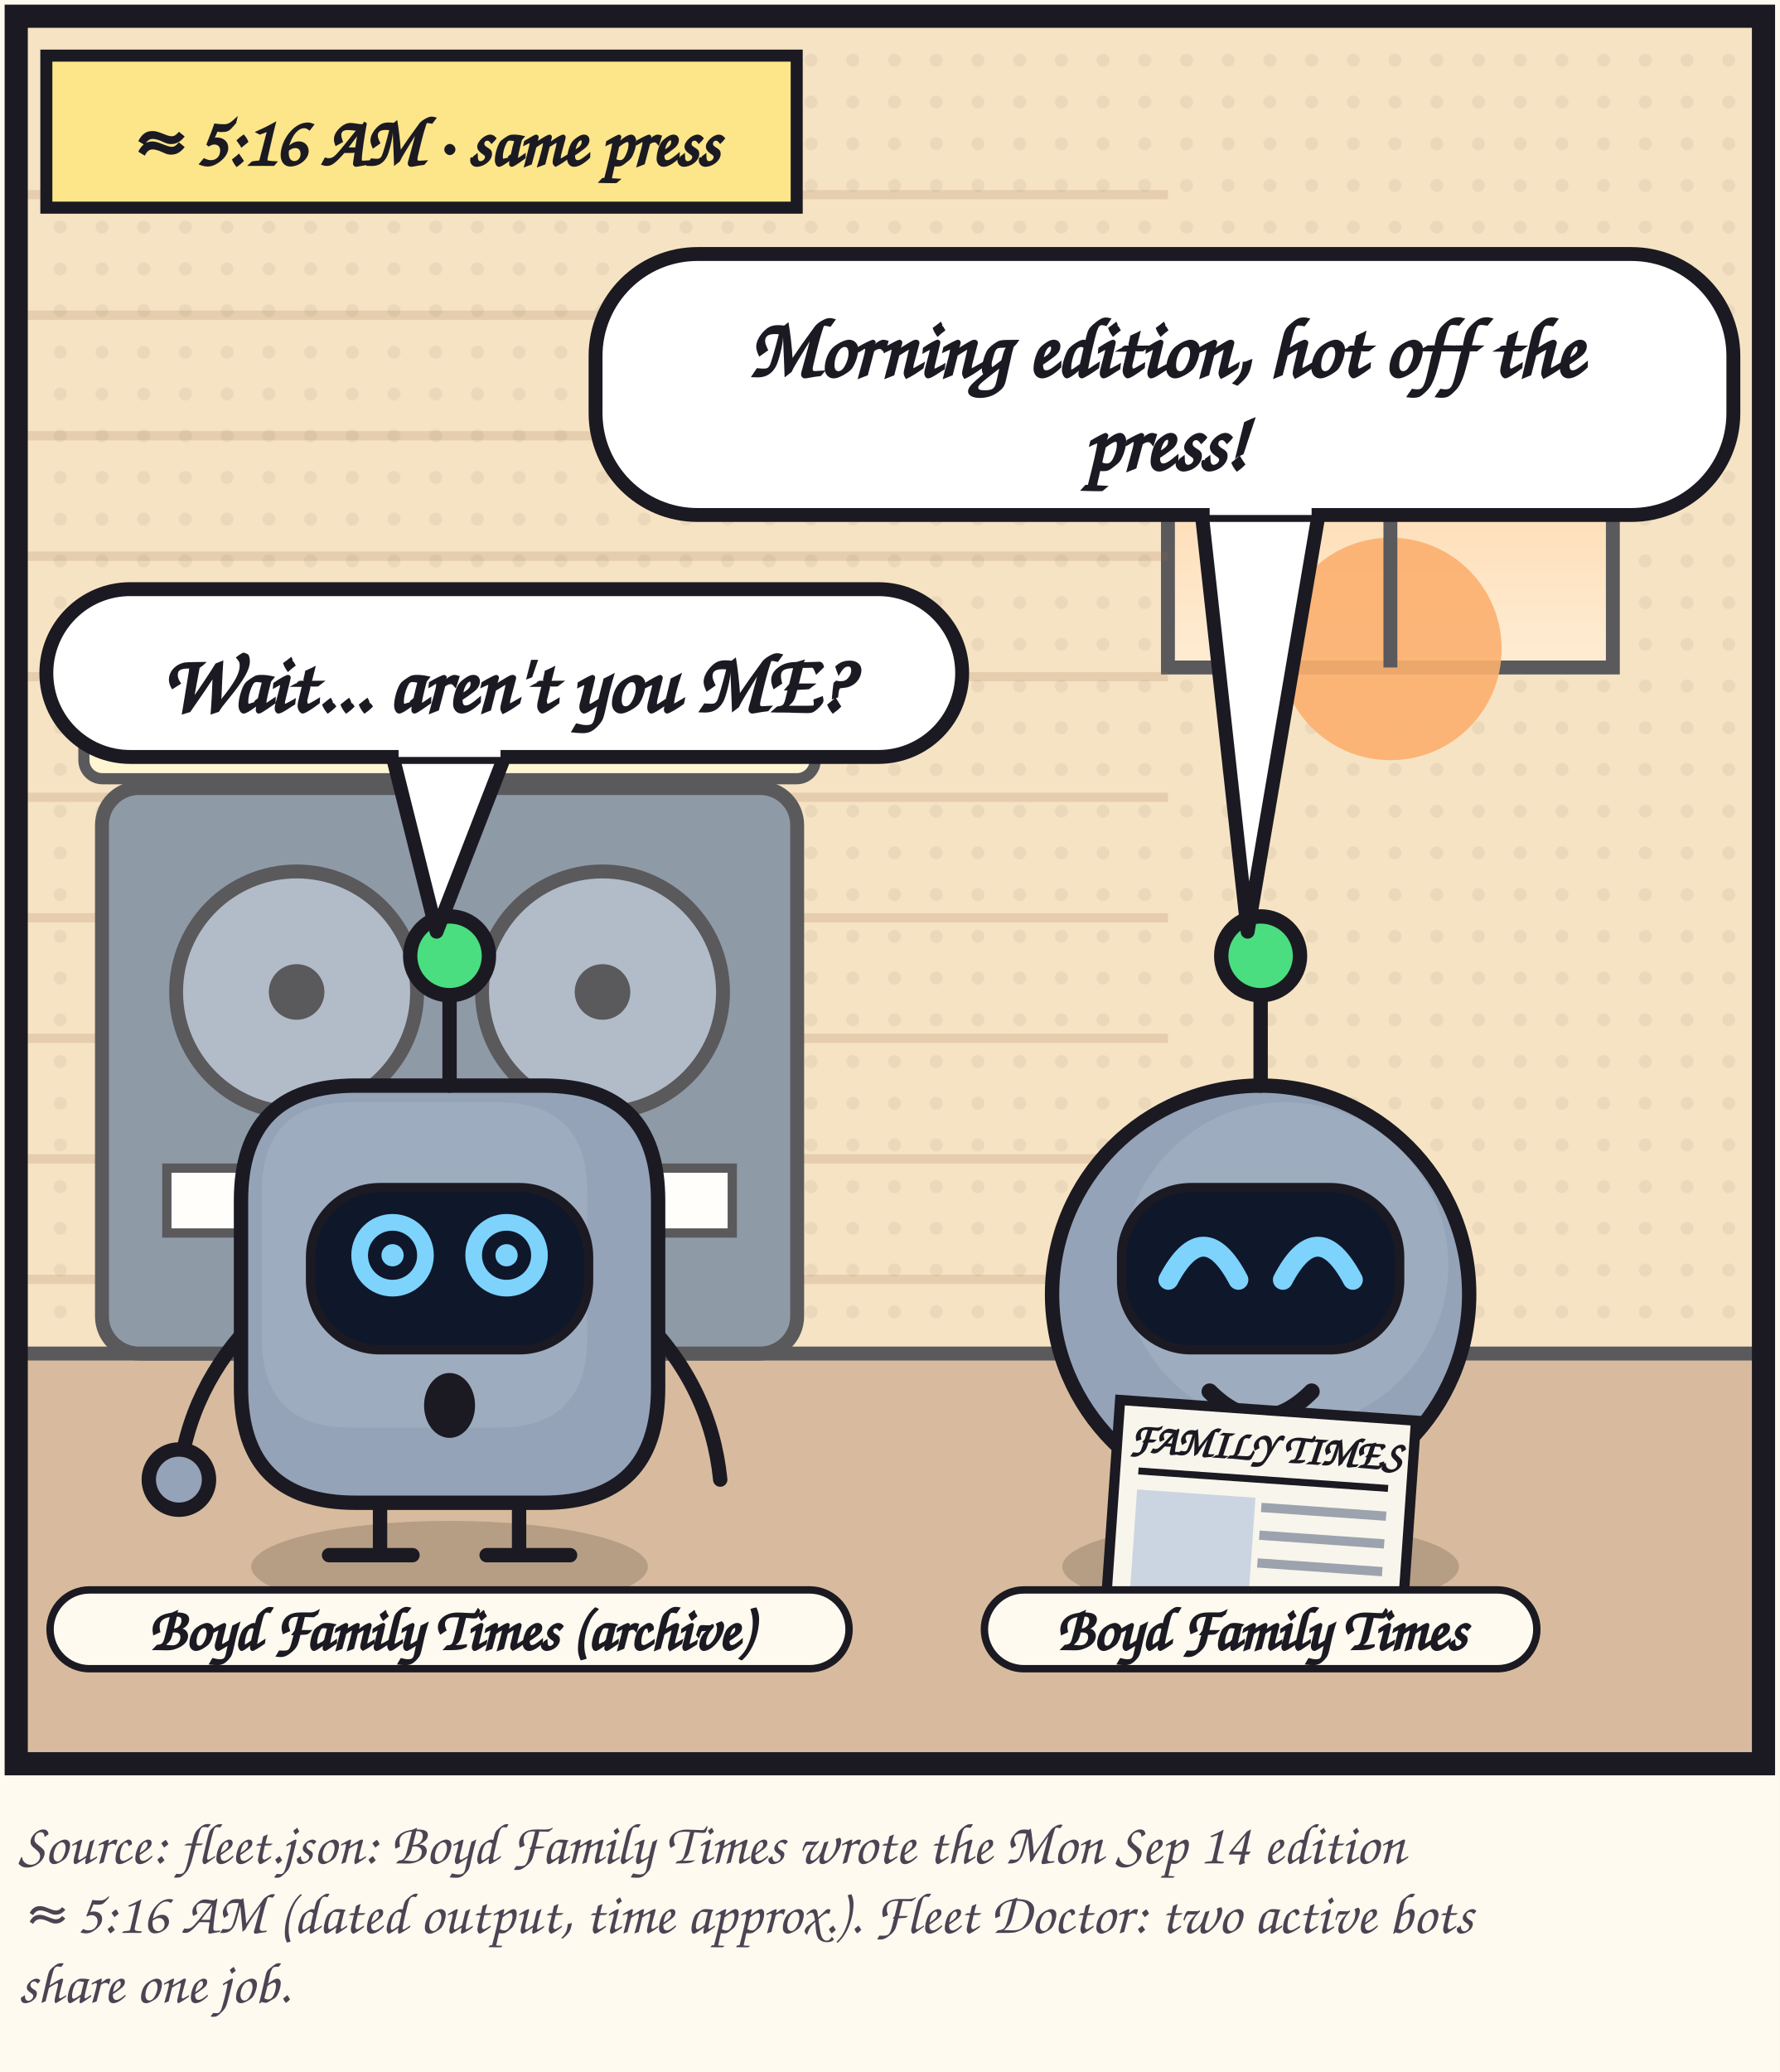
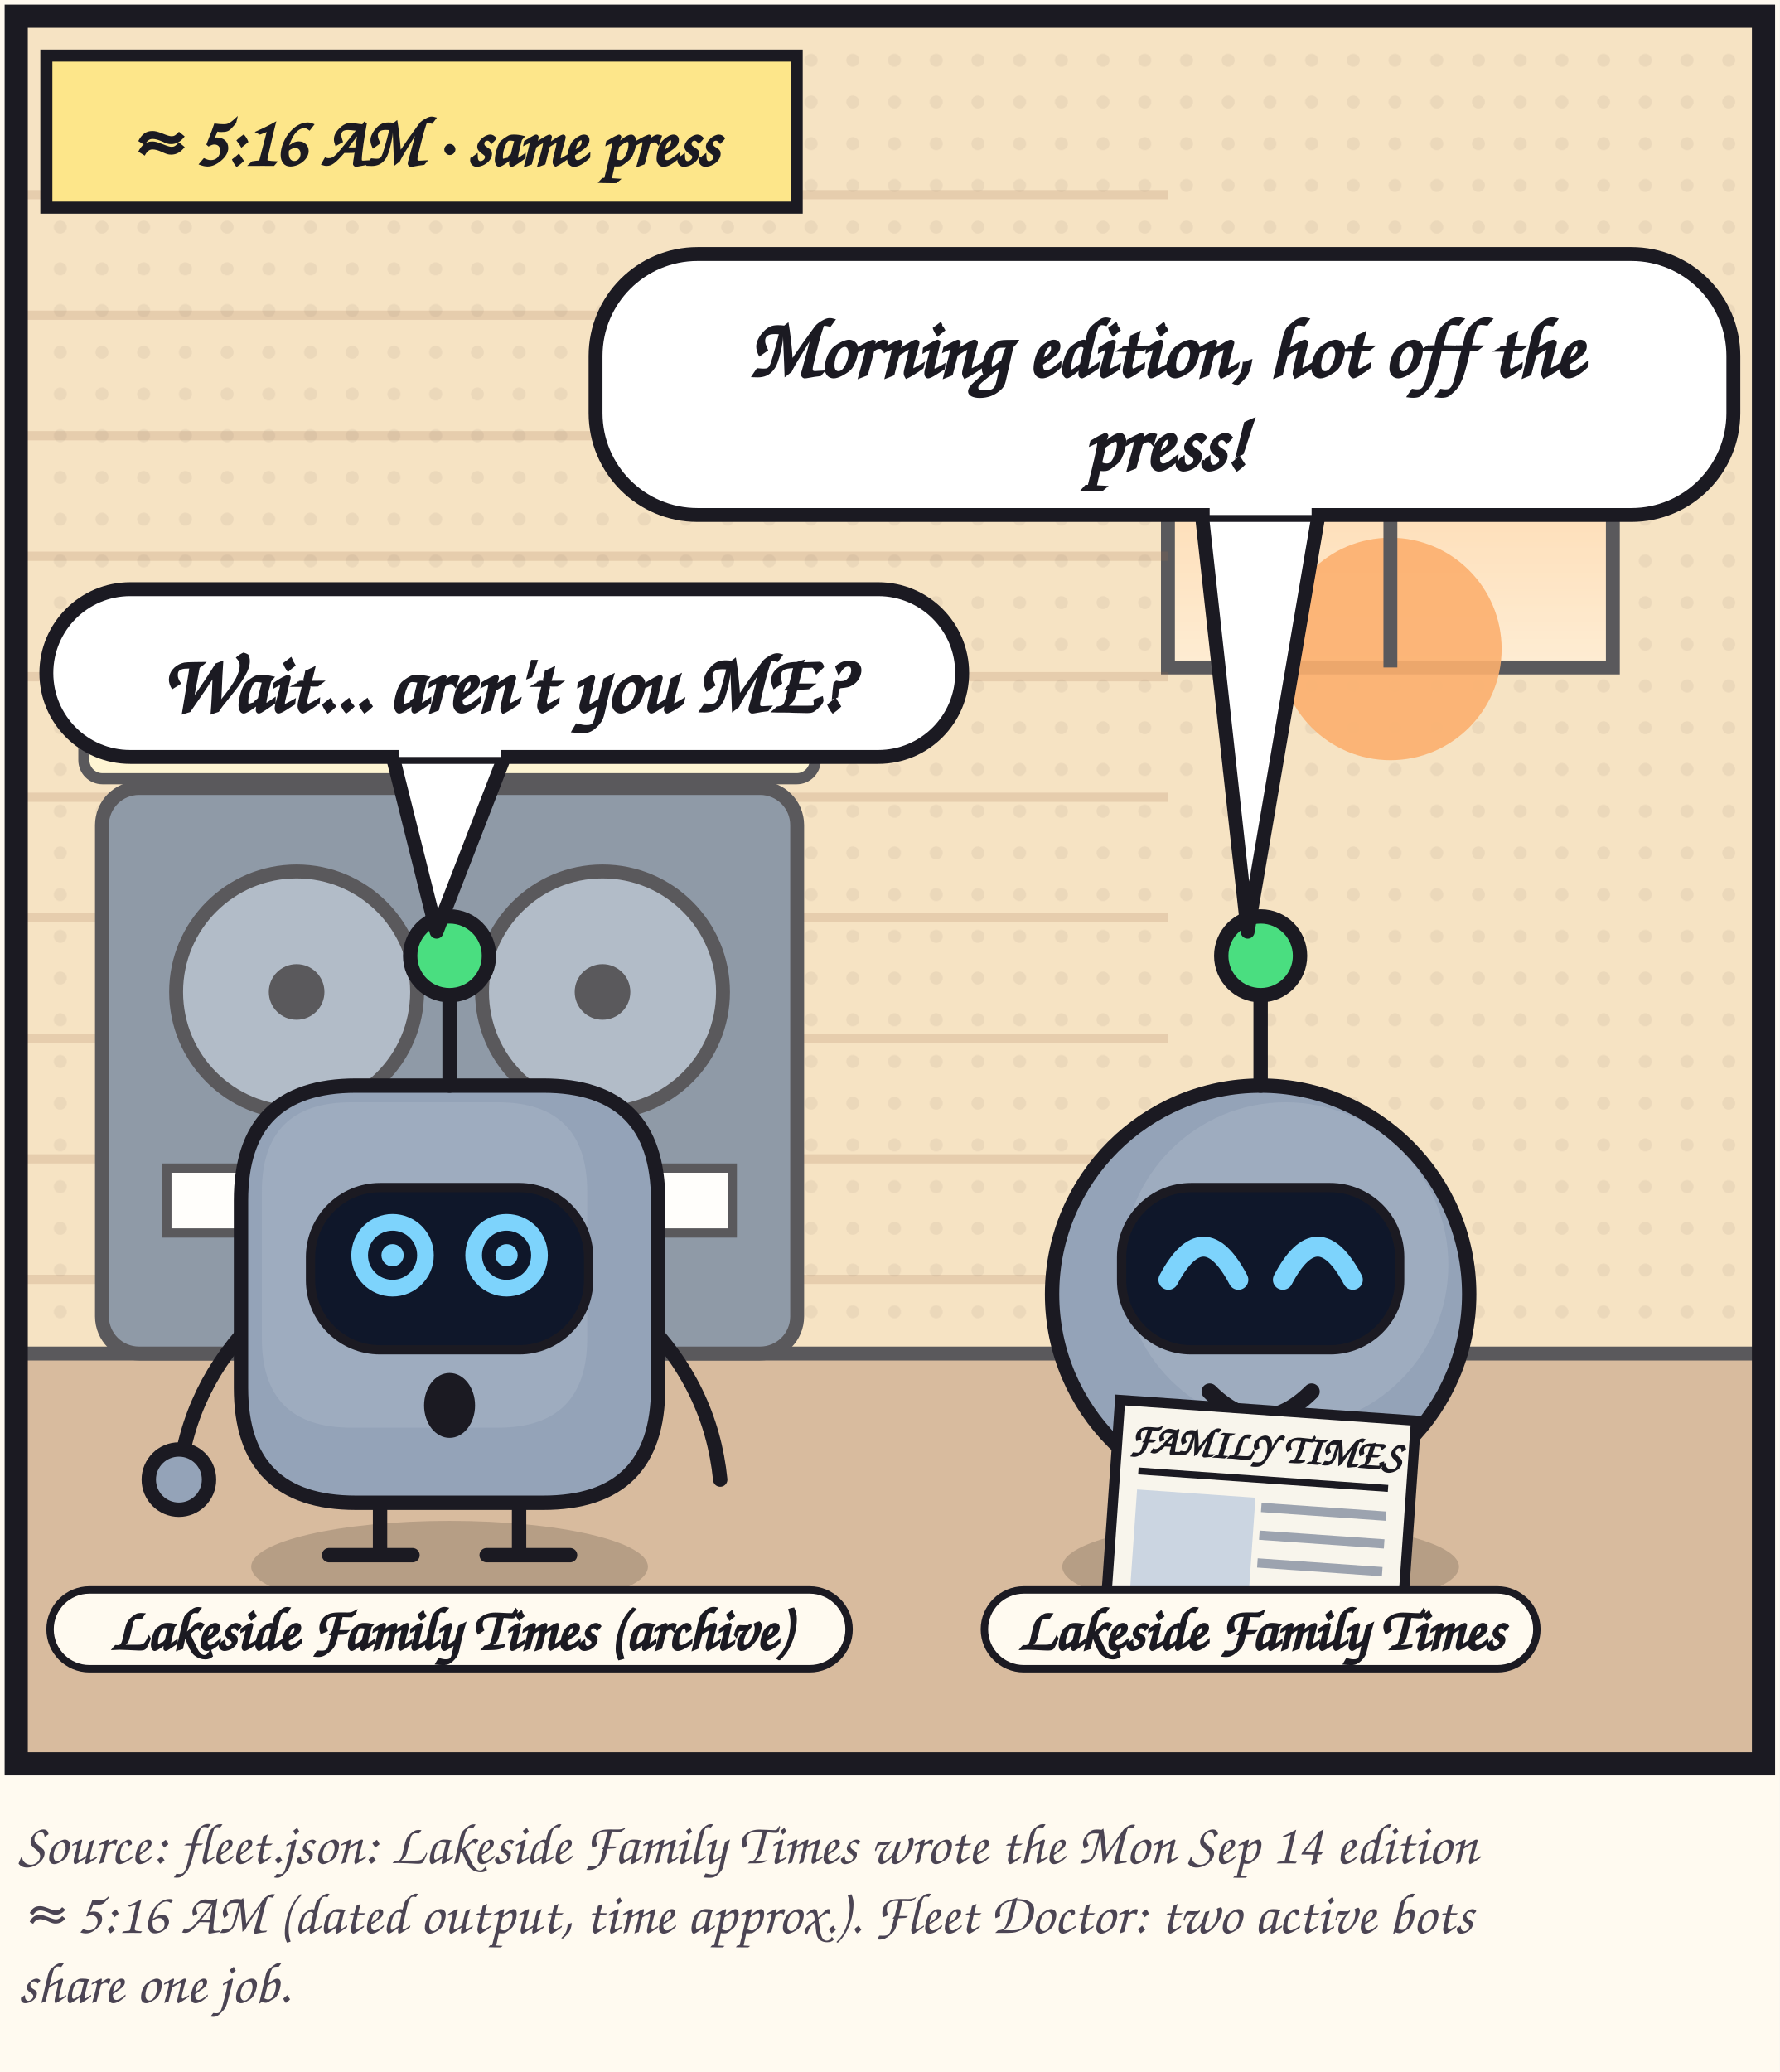
<svg xmlns="http://www.w3.org/2000/svg" width="384" height="447" viewBox="-2 -2 384 447">
  <style>
.bub{font-family:'Comic Neue','Comic Sans MS',cursive;font-weight:700;fill:#1b1a22}
.cap{font-family:'Comic Neue','Comic Sans MS',cursive;font-weight:700;fill:#1b1a22}
.tag{font-family:'Comic Neue',cursive;font-weight:700;font-size:13px;fill:#1b1a22}
.tiny{font-family:'Comic Neue',cursive;font-weight:700;font-size:9px;fill:#1b1a22}
.sign{font-family:'Bangers','Impact',sans-serif;letter-spacing:.5px;fill:#1b1a22}
.chalk{font-family:'Comic Neue',cursive;font-weight:700;fill:#f0fdf4}
.sfx{font-family:'Bangers','Impact',sans-serif;stroke:#1b1a22;stroke-width:2.2px;paint-order:stroke;letter-spacing:1px}
.zzz{font-family:'Bangers','Impact',sans-serif;fill:#6366f1;stroke:#1b1a22;stroke-width:1.4px;paint-order:stroke}
.title{font-family:'Bangers','Impact',sans-serif;letter-spacing:1.5px}
.src{font-family:'Comic Neue',cursive;font-size:12.5px;fill:#4b4453}
.srcb{font-family:'Comic Neue',cursive;font-weight:700;font-size:12.5px;fill:#1b1a22}
</style>
  <rect x="-2" y="-2" width="384" height="447" fill="#fffaf0" />
  <defs>
    <linearGradient id="skydaily-2026-09-14-solo1" x1="0" y1="0" x2="0" y2="1">
      <stop offset="0" stop-color="#fdba74" />
      <stop offset="1" stop-color="#fde7c8" />
    </linearGradient>
    <clipPath id="clipdaily-2026-09-14-solo1">
      <rect width="380" height="380" />
    </clipPath>
  </defs>
  <g clip-path="url(#clipdaily-2026-09-14-solo1)">
    <rect width="380" height="380" fill="#f3d9b1" />
    <pattern id="dotsdaily-2026-09-14-solo1" width="9" height="9" patternUnits="userSpaceOnUse">
      <circle cx="2" cy="2" r="1.4" fill="rgba(0,0,0,.07)" />
    </pattern>
    <rect width="380" height="380" fill="url(#dotsdaily-2026-09-14-solo1)" />
    <rect y="290" width="380" height="90" fill="#c9a27e" />
    <path d="M0,290 H380" stroke="#1b1a22" stroke-width="3" />
    <rect x="250" y="62" width="96" height="80" fill="url(#skydaily-2026-09-14-solo1)" stroke="#1b1a22" stroke-width="3" />
    <circle cx="298.0" cy="138.0" r="24.0" fill="#fb923c" opacity=".9" />
    <path d="M298.0,62 V142 M250,102.0 H346" stroke="#1b1a22" stroke-width="3" />
    <path d="M0,40 H250" stroke="rgba(120,53,15,.18)" stroke-width="2" />
    <path d="M0,66 H250" stroke="rgba(120,53,15,.18)" stroke-width="2" />
    <path d="M0,92 H250" stroke="rgba(120,53,15,.18)" stroke-width="2" />
    <path d="M0,118 H250" stroke="rgba(120,53,15,.18)" stroke-width="2" />
    <path d="M0,144 H250" stroke="rgba(120,53,15,.18)" stroke-width="2" />
    <path d="M0,170 H250" stroke="rgba(120,53,15,.18)" stroke-width="2" />
    <path d="M0,196 H250" stroke="rgba(120,53,15,.18)" stroke-width="2" />
    <path d="M0,222 H250" stroke="rgba(120,53,15,.18)" stroke-width="2" />
    <path d="M0,248 H250" stroke="rgba(120,53,15,.18)" stroke-width="2" />
    <path d="M0,274 H250" stroke="rgba(120,53,15,.18)" stroke-width="2" />
    <rect x="20" y="168" width="150" height="122" rx="8" fill="#64748b" stroke="#1b1a22" stroke-width="3" />
    <circle cx="62" cy="212" r="26" fill="#94a3b8" stroke="#1b1a22" stroke-width="3" />
    <circle cx="128" cy="212" r="26" fill="#94a3b8" stroke="#1b1a22" stroke-width="3" />
    <circle cx="62" cy="212" r="6" fill="#1b1a22" />
    <circle cx="128" cy="212" r="6" fill="#1b1a22" />
    <rect x="34" y="250" width="122" height="14" fill="#fff" stroke="#1b1a22" stroke-width="2" />
    <g>
      <rect x="16.1" y="140" width="157.8" height="26" rx="4" fill="#fef3c7" stroke="#1b1a22" stroke-width="2.4" />
      <text x="95" y="157" text-anchor="middle" class="sign" font-size="14">FAMILY TIMES PRESS</text>
    </g>
    <rect width="380" height="380" fill="#fffaf0" opacity=".28" />
    <g transform="translate(95,334)">
      <ellipse cx="0" cy="2" rx="42.8" ry="9.9" fill="rgba(0,0,0,.16)" />
      <path d="M-15,-21.8 V-1 M15,-21.8 V-1" stroke="#1b1a22" stroke-width="3.1" stroke-linejoin="round" stroke-linecap="round" fill="none" />
      <path d="M-26,-0.5 H-8 M8,-0.5 H26" stroke="#1b1a22" stroke-width="3.1" stroke-linejoin="round" stroke-linecap="round" fill="none" />
      <path d="M-41.4,-51.8 q-15,15 -17,35 M41.4,-51.8 q15,15 17,35" stroke="#1b1a22" stroke-width="3.1" stroke-linejoin="round" stroke-linecap="round" fill="none" />
      <circle cx="-58.4" cy="-16.8" r="6.5" fill="#94a3b8" stroke="#1b1a22" stroke-width="3.1" stroke-linejoin="round" stroke-linecap="round" />
      <g transform="translate(0,-56.8)">
        <path d="M-20.2,-45 H20.2 Q45,-45 45,-20.2 V20.2 Q45,45 20.2,45 H-20.2 Q-45,45 -45,20.2 V-20.2 Q-45,-45 -20.2,-45Z" fill="#94a3b8" stroke="#1b1a22" stroke-width="3.1" stroke-linejoin="round" stroke-linecap="round" />
        <path d="M-15.8,-35.1 H15.8 Q35.1,-35.1 35.1,-15.8 V15.8 Q35.1,35.1 15.8,35.1 H-15.8 Q-35.1,35.1 -35.1,15.8 V-15.8 Q-35.1,-35.1 -15.8,-35.1Z" fill="#b1bccb" opacity=".35" transform="translate(-5.4,-6.3)" />
        <path d="M0,-45 V-67.5" stroke="#1b1a22" stroke-width="3.1" stroke-linejoin="round" stroke-linecap="round" />
        <circle cx="0" cy="-73" r="8.5" fill="#4ade80" stroke="#1b1a22" stroke-width="3.1" stroke-linejoin="round" stroke-linecap="round" />
        <rect x="-30" y="-23" width="60" height="35" rx="15" fill="#0f172a" stroke="#1b1a22" stroke-width="2" />
        <g transform="translate(0,-6)">
          <circle cx="-12.3" cy="-2.4" r="7.1" fill="none" stroke="#7dd3fc" stroke-width="3.6" />
          <circle cx="-12.3" cy="-2.4" r="2.4" fill="#7dd3fc" />
          <circle cx="12.3" cy="-2.4" r="7.1" fill="none" stroke="#7dd3fc" stroke-width="3.6" />
          <circle cx="12.3" cy="-2.4" r="2.4" fill="#7dd3fc" />
        </g>
        <ellipse cx="0" cy="24" rx="5.5" ry="7" fill="#1b1a22" />
      </g>
    </g>
    <g>
      <rect x="8.8" y="341" width="172.4" height="17" rx="8.5" fill="#fffaf0" stroke="#1b1a22" stroke-width="1.6" />
-       <text x="95" y="354" text-anchor="middle" class="tag">Boyd Family Times (archive)</text>
+       <text x="95" y="354" text-anchor="middle" class="tag">Lakeside Family Times (archive)</text>
    </g>
    <g transform="translate(270,334) scale(-1,1)">
      <ellipse cx="0" cy="2" rx="42.8" ry="9.9" fill="rgba(0,0,0,.16)" />
      <path d="M-15,-21.8 V-1 M15,-21.8 V-1" stroke="#1b1a22" stroke-width="3.1" stroke-linejoin="round" stroke-linecap="round" fill="none" />
      <path d="M-26,-0.5 H-8 M8,-0.5 H26" stroke="#1b1a22" stroke-width="3.1" stroke-linejoin="round" stroke-linecap="round" fill="none" />
      <path d="M-41.4,-51.8 q5,25 25,30 M41.4,-51.8 q-5,25 -25,30" stroke="#1b1a22" stroke-width="3.1" stroke-linejoin="round" stroke-linecap="round" fill="none" />
      <g transform="translate(0,-56.8)">
        <path d="M-45,0 A45,45 0 1 1 45,0 A45,45 0 1 1 -45,0Z" fill="#94a3b8" stroke="#1b1a22" stroke-width="3.1" stroke-linejoin="round" stroke-linecap="round" />
        <path d="M-35.1,0 A35.1,35.1 0 1 1 35.1,0 A35.1,35.1 0 1 1 -35.1,0Z" fill="#b1bccb" opacity=".35" transform="translate(-5.4,-6.3)" />
        <path d="M0,-45 V-67.5" stroke="#1b1a22" stroke-width="3.1" stroke-linejoin="round" stroke-linecap="round" />
        <circle cx="0" cy="-73" r="8.5" fill="#4ade80" stroke="#1b1a22" stroke-width="3.1" stroke-linejoin="round" stroke-linecap="round" />
        <rect x="-30" y="-23" width="60" height="35" rx="15" fill="#0f172a" stroke="#1b1a22" stroke-width="2" />
        <g transform="translate(0,-6)">
          <path d="M-19.9,2.9 Q-12.3,-11.4 -4.8,2.9" fill="none" stroke="#7dd3fc" stroke-width="4.3" stroke-linecap="round" />
          <path d="M4.8,2.9 Q12.3,-11.4 19.9,2.9" fill="none" stroke="#7dd3fc" stroke-width="4.3" stroke-linecap="round" />
        </g>
        <path d="M-11,21 Q0,32 11,21" fill="none" stroke="#1b1a22" stroke-width="3.5" stroke-linecap="round" />
      </g>
      <g transform="translate(0,-21.8) scale(-1,1)">
        <g transform="rotate(4 0 13)">
          <rect x="-32" y="-10" width="64" height="46" fill="#f8f5ec" stroke="#1b1a22" stroke-width="2.2" />
          <text x="0" y="1" text-anchor="middle" class="tiny" font-size="8">FAMILY TIMES</text>
          <path d="M-27,5 H27" stroke="#1b1a22" stroke-width="1.5" />
          <rect x="-27" y="9" width="25.6" height="21" fill="#cbd5e1" />
          <path d="M0,11 H27" stroke="#9ca3af" stroke-width="2" />
          <path d="M0,17 H27" stroke="#9ca3af" stroke-width="2" />
          <path d="M0,23 H27" stroke="#9ca3af" stroke-width="2" />
        </g>
      </g>
    </g>
    <g>
      <rect x="210.4" y="341" width="119.2" height="17" rx="8.5" fill="#fffaf0" stroke="#1b1a22" stroke-width="1.6" />
-       <text x="270" y="354" text-anchor="middle" class="tag">Boyd Family Times</text>
+       <text x="270" y="354" text-anchor="middle" class="tag">Lakeside Family Times</text>
    </g>
    <rect x="8" y="10" width="161.9" height="32.8" fill="#fde68a" stroke="#1b1a22" stroke-width="2.6" />
    <text x="89" y="33.8" text-anchor="middle" class="cap" font-size="15">≈5:16 AM · same press</text>
    <path d="M257,106.1 L267.2,199 L283,106.1" fill="#ffffff" stroke="#1b1a22" stroke-width="3" stroke-linejoin="round" />
    <rect x="126.5" y="52.8" width="245.5" height="56.3" rx="22" fill="#ffffff" stroke="#1b1a22" stroke-width="3" />
    <path d="M259,107.1 H281" stroke="#ffffff" stroke-width="4" />
    <text x="249.2" y="79.4" text-anchor="middle" class="bub" font-size="18">Morning edition, hot off the</text>
    <text x="249.2" y="99.5" text-anchor="middle" class="bub" font-size="18">press!</text>
    <path d="M82,158.3 L92.2,199 L108,158.3" fill="#ffffff" stroke="#1b1a22" stroke-width="3" stroke-linejoin="round" />
    <rect x="8" y="125.1" width="197.6" height="36.2" rx="18.1" fill="#ffffff" stroke="#1b1a22" stroke-width="3" />
    <path d="M84,159.3 H106" stroke="#ffffff" stroke-width="4" />
    <text x="106.8" y="151.7" text-anchor="middle" class="bub" font-size="18">Wait... aren't you ME?</text>
  </g>
  <rect x="1.5" y="1.5" width="377" height="377" fill="none" stroke="#1b1a22" stroke-width="5" />
-   <text x="2" y="400" class="src">Source: fleet.json: Boyd Family Times wrote the Mon Sep 14 edition</text>
+   <text x="2" y="400" class="src">Source: fleet.json: Lakeside Family Times wrote the Mon Sep 14 edition</text>
  <text x="2" y="415" class="src">≈5:16 AM (dated output, time approx.). Fleet Doctor: two active bots</text>
  <text x="2" y="430" class="src">share one job.</text>
</svg>
